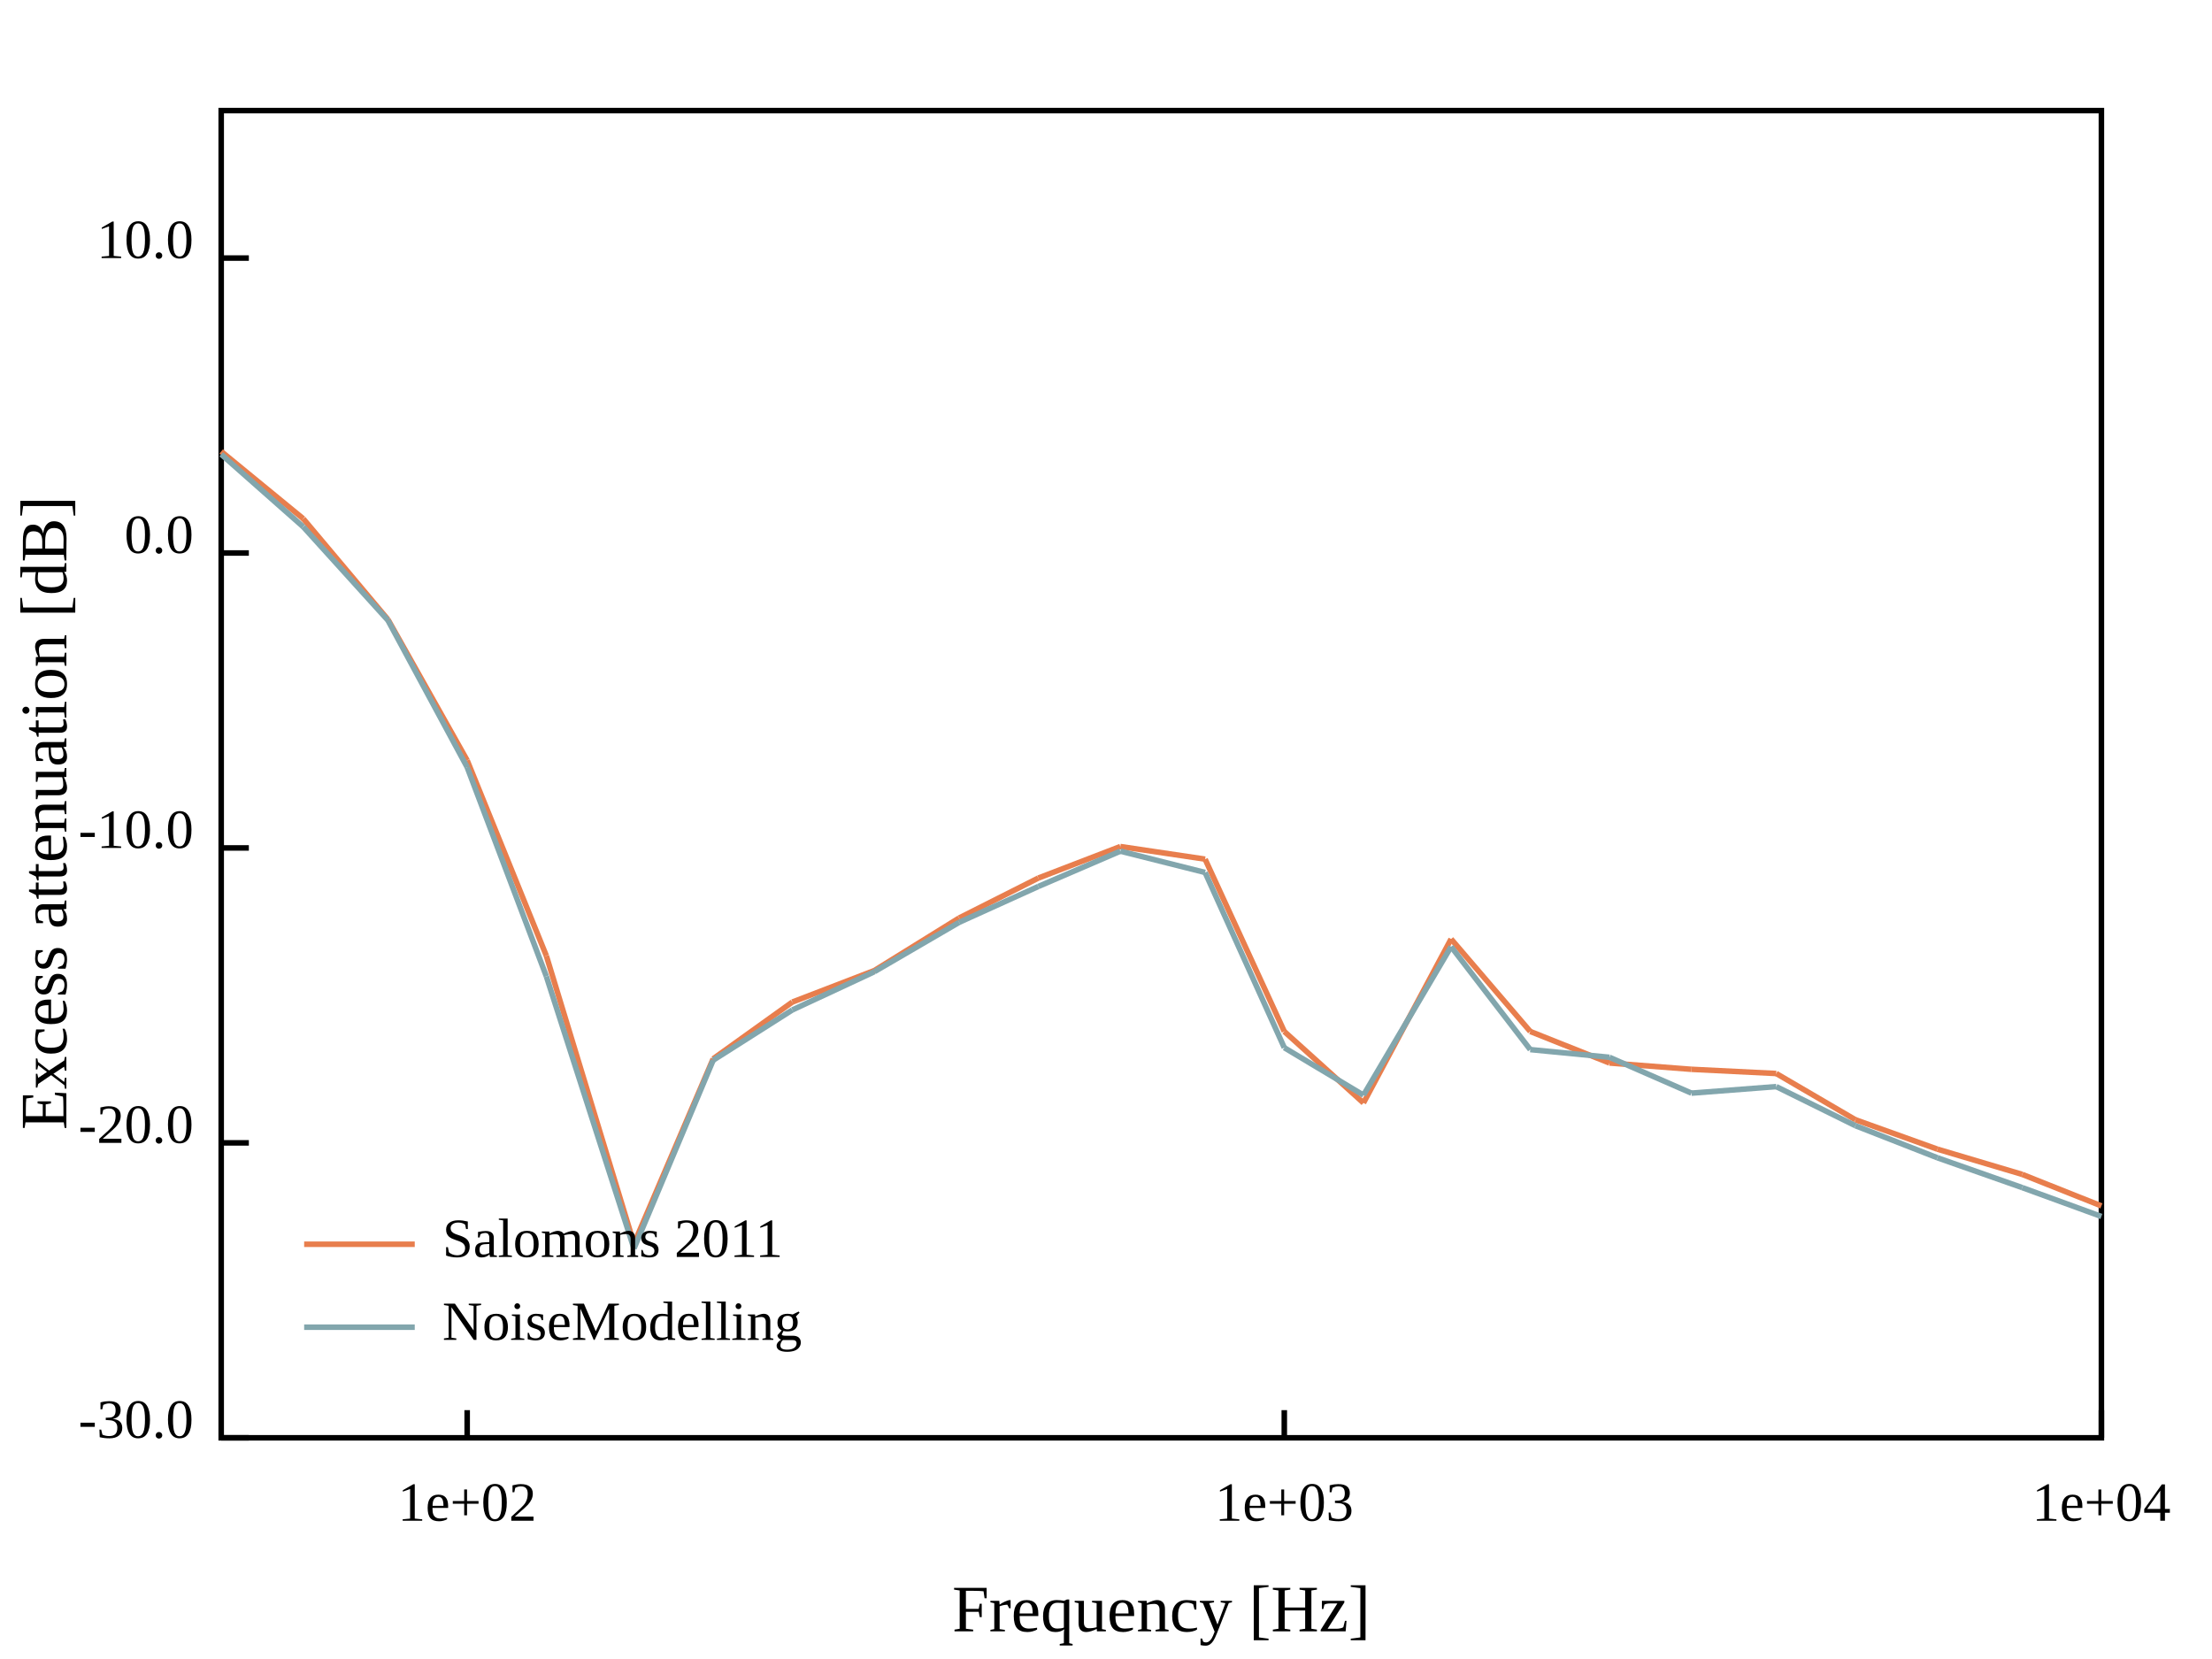
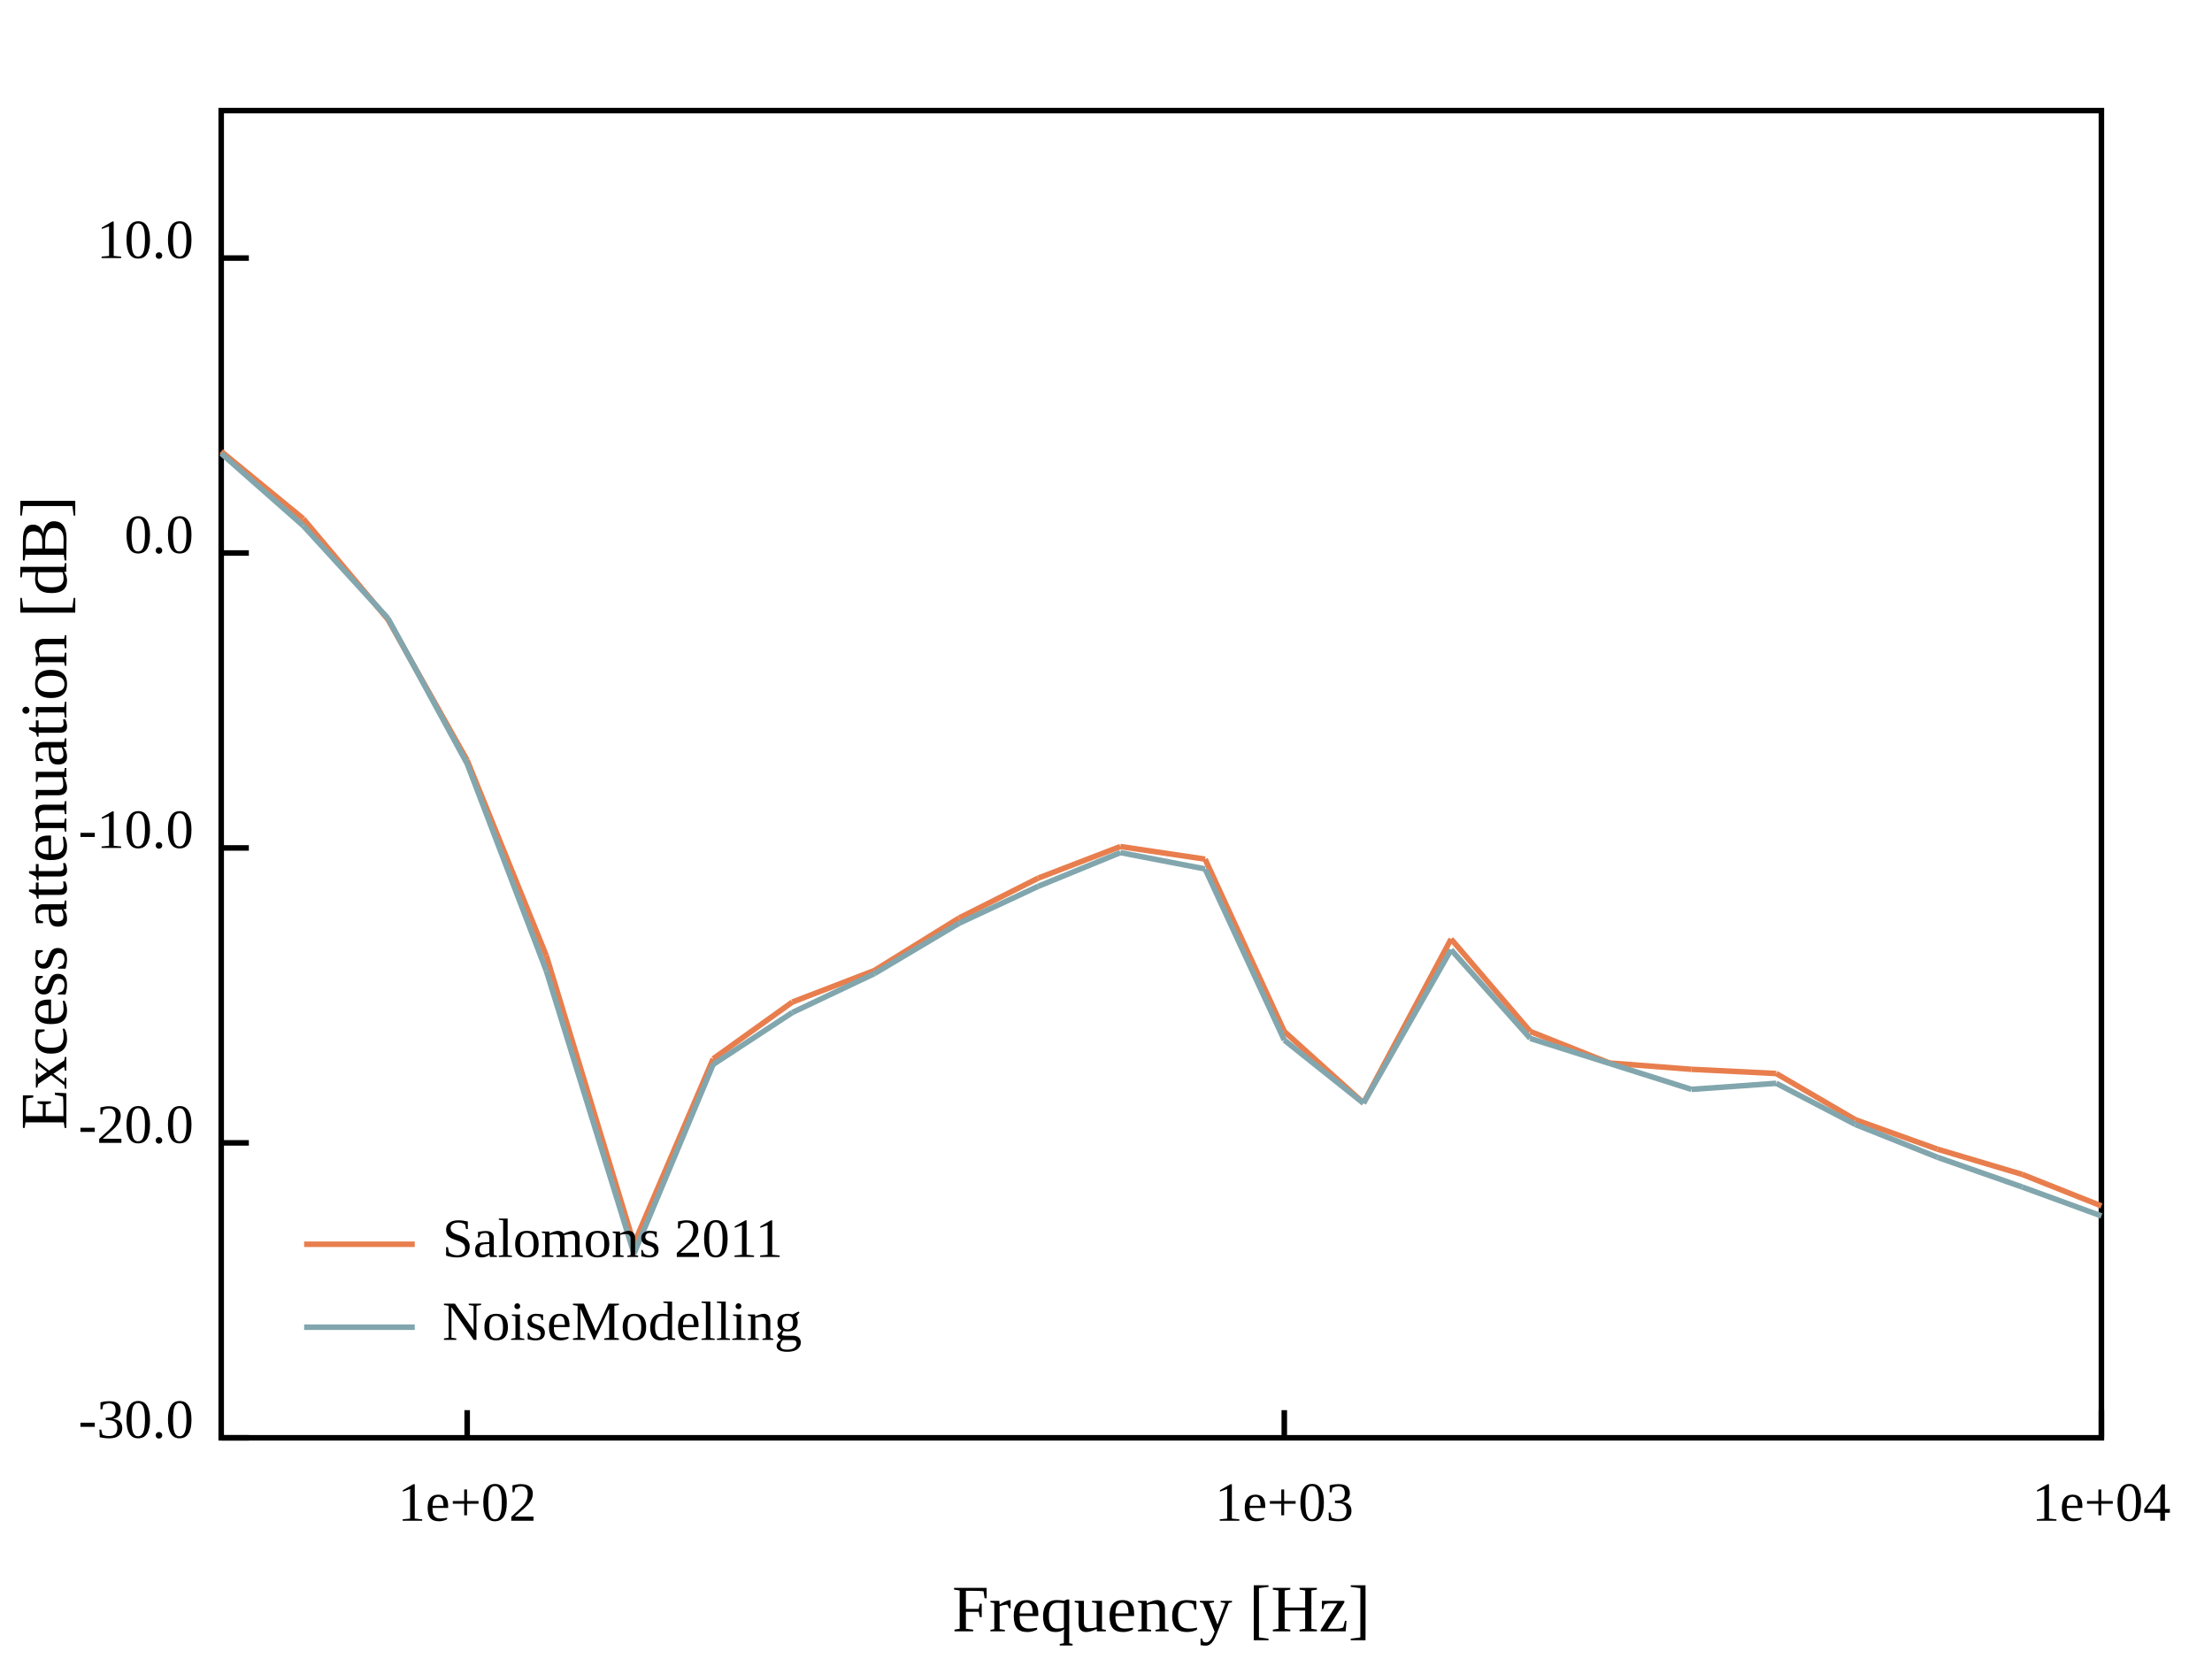
<svg xmlns="http://www.w3.org/2000/svg" height="300" width="400">
  <rect width="400" height="300" x="0" y="0" style="fill:white; stroke:none" />
  <rect width="340" height="240" x="40" y="20" style="fill:none; stroke-width:1;stroke:black" />
  <line x1="40" y1="260" x2="45" y2="260" style="fill:none; stroke-width:1; stroke:black" />
  <text x="35" y="260" text-anchor="end" style="stroke:none; fill:black; font-size:smaller">-30.0</text>
  <line x1="40" y1="206.667" x2="45" y2="206.667" style="fill:none; stroke-width:1; stroke:black" />
  <text x="35" y="206.667" text-anchor="end" style="stroke:none; fill:black; font-size:smaller">-20.0</text>
  <line x1="40" y1="153.333" x2="45" y2="153.333" style="fill:none; stroke-width:1; stroke:black" />
  <text x="35" y="153.333" text-anchor="end" style="stroke:none; fill:black; font-size:smaller">-10.0</text>
  <line x1="40" y1="100" x2="45" y2="100" style="fill:none; stroke-width:1; stroke:black" />
  <text x="35" y="100" text-anchor="end" style="stroke:none; fill:black; font-size:smaller">0.0</text>
  <line x1="40" y1="46.667" x2="45" y2="46.667" style="fill:none; stroke-width:1; stroke:black" />
  <text x="35" y="46.667" text-anchor="end" style="stroke:none; fill:black; font-size:smaller">10.0</text>
  <line x1="84.48" y1="260" x2="84.48" y2="255" style="fill:none; stroke-width:1; stroke:black" />
  <text x="84.48" y="275" text-anchor="middle" style="stroke:none; fill:black; font-size:smaller">1e+02</text>
  <line x1="232.24" y1="260" x2="232.24" y2="255" style="fill:none; stroke-width:1; stroke:black" />
  <text x="232.24" y="275" text-anchor="middle" style="stroke:none; fill:black; font-size:smaller">1e+03</text>
  <line x1="380" y1="260" x2="380" y2="255" style="fill:none; stroke-width:1; stroke:black" />
  <text x="380" y="275" text-anchor="middle" style="stroke:none; fill:black; font-size:smaller">1e+04</text>
  <line x1="40" y1="81.631" x2="54.831" y2="93.793" style="fill:none; stroke-width:1; stroke:rgb(232,126,77)" />
  <line x1="54.831" y1="93.793" x2="70.161" y2="112.035" style="fill:none; stroke-width:1; stroke:rgb(232,126,77)" />
  <line x1="70.161" y1="112.035" x2="84.48" y2="137.498" style="fill:none; stroke-width:1; stroke:rgb(232,126,77)" />
  <line x1="84.48" y1="137.498" x2="98.8" y2="172.842" style="fill:none; stroke-width:1; stroke:rgb(232,126,77)" />
  <line x1="98.8" y1="172.842" x2="114.641" y2="224.909" style="fill:none; stroke-width:1; stroke:rgb(232,126,77)" />
  <line x1="114.641" y1="224.909" x2="128.96" y2="191.465" style="fill:none; stroke-width:1; stroke:rgb(232,126,77)" />
  <line x1="128.96" y1="191.465" x2="143.28" y2="181.203" style="fill:none; stroke-width:1; stroke:rgb(232,126,77)" />
  <line x1="143.28" y1="181.203" x2="158.11" y2="175.503" style="fill:none; stroke-width:1; stroke:rgb(232,126,77)" />
  <line x1="158.11" y1="175.503" x2="173.441" y2="166.002" style="fill:none; stroke-width:1; stroke:rgb(232,126,77)" />
  <line x1="173.441" y1="166.002" x2="187.76" y2="158.781" style="fill:none; stroke-width:1; stroke:rgb(232,126,77)" />
  <line x1="187.76" y1="158.781" x2="202.591" y2="153.08" style="fill:none; stroke-width:1; stroke:rgb(232,126,77)" />
  <line x1="202.591" y1="153.08" x2="217.921" y2="155.36" style="fill:none; stroke-width:1; stroke:rgb(232,126,77)" />
  <line x1="217.921" y1="155.36" x2="232.24" y2="186.524" style="fill:none; stroke-width:1; stroke:rgb(232,126,77)" />
  <line x1="232.24" y1="186.524" x2="246.559" y2="199.446" style="fill:none; stroke-width:1; stroke:rgb(232,126,77)" />
  <line x1="246.559" y1="199.446" x2="262.401" y2="169.802" style="fill:none; stroke-width:1; stroke:rgb(232,126,77)" />
  <line x1="262.401" y1="169.802" x2="276.72" y2="186.524" style="fill:none; stroke-width:1; stroke:rgb(232,126,77)" />
  <line x1="276.72" y1="186.524" x2="291.04" y2="192.225" style="fill:none; stroke-width:1; stroke:rgb(232,126,77)" />
  <line x1="291.04" y1="192.225" x2="305.87" y2="193.365" style="fill:none; stroke-width:1; stroke:rgb(232,126,77)" />
  <line x1="305.87" y1="193.365" x2="321.2" y2="194.125" style="fill:none; stroke-width:1; stroke:rgb(232,126,77)" />
  <line x1="321.2" y1="194.125" x2="335.52" y2="202.486" style="fill:none; stroke-width:1; stroke:rgb(232,126,77)" />
  <line x1="335.52" y1="202.486" x2="350.351" y2="207.807" style="fill:none; stroke-width:1; stroke:rgb(232,126,77)" />
  <line x1="350.351" y1="207.807" x2="365.681" y2="212.367" style="fill:none; stroke-width:1; stroke:rgb(232,126,77)" />
  <line x1="365.681" y1="212.367" x2="380" y2="218.068" style="fill:none; stroke-width:1; stroke:rgb(232,126,77)" />
-   <line x1="40" y1="82.154" x2="54.831" y2="95.26" style="fill:none; stroke-width:1; stroke:rgb(130,166,173)" />
-   <line x1="54.831" y1="95.26" x2="70.161" y2="112.188" style="fill:none; stroke-width:1; stroke:rgb(130,166,173)" />
-   <line x1="70.161" y1="112.188" x2="84.48" y2="138.744" style="fill:none; stroke-width:1; stroke:rgb(130,166,173)" />
-   <line x1="84.48" y1="138.744" x2="98.8" y2="176.563" style="fill:none; stroke-width:1; stroke:rgb(130,166,173)" />
-   <line x1="98.8" y1="176.563" x2="114.641" y2="225.781" style="fill:none; stroke-width:1; stroke:rgb(130,166,173)" />
-   <line x1="114.641" y1="225.781" x2="128.96" y2="191.723" style="fill:none; stroke-width:1; stroke:rgb(130,166,173)" />
-   <line x1="128.96" y1="191.723" x2="143.28" y2="182.631" style="fill:none; stroke-width:1; stroke:rgb(130,166,173)" />
-   <line x1="143.28" y1="182.631" x2="158.11" y2="175.714" style="fill:none; stroke-width:1; stroke:rgb(130,166,173)" />
-   <line x1="158.11" y1="175.714" x2="173.441" y2="166.788" style="fill:none; stroke-width:1; stroke:rgb(130,166,173)" />
-   <line x1="173.441" y1="166.788" x2="187.76" y2="160.303" style="fill:none; stroke-width:1; stroke:rgb(130,166,173)" />
-   <line x1="187.76" y1="160.303" x2="202.591" y2="153.918" style="fill:none; stroke-width:1; stroke:rgb(130,166,173)" />
-   <line x1="202.591" y1="153.918" x2="217.921" y2="157.771" style="fill:none; stroke-width:1; stroke:rgb(130,166,173)" />
-   <line x1="217.921" y1="157.771" x2="232.24" y2="189.455" style="fill:none; stroke-width:1; stroke:rgb(130,166,173)" />
-   <line x1="232.24" y1="189.455" x2="246.559" y2="198.033" style="fill:none; stroke-width:1; stroke:rgb(130,166,173)" />
-   <line x1="246.559" y1="198.033" x2="262.401" y2="171.19" style="fill:none; stroke-width:1; stroke:rgb(130,166,173)" />
-   <line x1="262.401" y1="171.19" x2="276.72" y2="189.8" style="fill:none; stroke-width:1; stroke:rgb(130,166,173)" />
-   <line x1="276.72" y1="189.8" x2="291.04" y2="191.191" style="fill:none; stroke-width:1; stroke:rgb(130,166,173)" />
-   <line x1="291.04" y1="191.191" x2="305.87" y2="197.674" style="fill:none; stroke-width:1; stroke:rgb(130,166,173)" />
-   <line x1="305.87" y1="197.674" x2="321.2" y2="196.494" style="fill:none; stroke-width:1; stroke:rgb(130,166,173)" />
-   <line x1="321.2" y1="196.494" x2="335.52" y2="203.562" style="fill:none; stroke-width:1; stroke:rgb(130,166,173)" />
-   <line x1="335.52" y1="203.562" x2="350.351" y2="209.367" style="fill:none; stroke-width:1; stroke:rgb(130,166,173)" />
-   <line x1="350.351" y1="209.367" x2="365.681" y2="214.756" style="fill:none; stroke-width:1; stroke:rgb(130,166,173)" />
-   <line x1="365.681" y1="214.756" x2="380" y2="219.976" style="fill:none; stroke-width:1; stroke:rgb(130,166,173)" />
+   <line x1="40" y1="81.989" x2="54.831" y2="95.063" style="fill:none; stroke-width:1; stroke:rgb(130,166,173)" />
+   <line x1="54.831" y1="95.063" x2="70.161" y2="111.824" style="fill:none; stroke-width:1; stroke:rgb(130,166,173)" />
+   <line x1="70.161" y1="111.824" x2="84.48" y2="138.112" style="fill:none; stroke-width:1; stroke:rgb(130,166,173)" />
+   <line x1="84.48" y1="138.112" x2="98.8" y2="175.572" style="fill:none; stroke-width:1; stroke:rgb(130,166,173)" />
+   <line x1="98.8" y1="175.572" x2="114.641" y2="226.676" style="fill:none; stroke-width:1; stroke:rgb(130,166,173)" />
+   <line x1="114.641" y1="226.676" x2="128.96" y2="192.485" style="fill:none; stroke-width:1; stroke:rgb(130,166,173)" />
+   <line x1="128.96" y1="192.485" x2="143.28" y2="183.096" style="fill:none; stroke-width:1; stroke:rgb(130,166,173)" />
+   <line x1="143.28" y1="183.096" x2="158.11" y2="176.061" style="fill:none; stroke-width:1; stroke:rgb(130,166,173)" />
+   <line x1="158.11" y1="176.061" x2="173.441" y2="166.95" style="fill:none; stroke-width:1; stroke:rgb(130,166,173)" />
+   <line x1="173.441" y1="166.95" x2="187.76" y2="160.264" style="fill:none; stroke-width:1; stroke:rgb(130,166,173)" />
+   <line x1="187.76" y1="160.264" x2="202.591" y2="154.176" style="fill:none; stroke-width:1; stroke:rgb(130,166,173)" />
+   <line x1="202.591" y1="154.176" x2="217.921" y2="157.13" style="fill:none; stroke-width:1; stroke:rgb(130,166,173)" />
+   <line x1="217.921" y1="157.13" x2="232.24" y2="188.085" style="fill:none; stroke-width:1; stroke:rgb(130,166,173)" />
+   <line x1="232.24" y1="188.085" x2="246.559" y2="199.501" style="fill:none; stroke-width:1; stroke:rgb(130,166,173)" />
+   <line x1="246.559" y1="199.501" x2="262.401" y2="171.74" style="fill:none; stroke-width:1; stroke:rgb(130,166,173)" />
+   <line x1="262.401" y1="171.74" x2="276.72" y2="187.781" style="fill:none; stroke-width:1; stroke:rgb(130,166,173)" />
+   <line x1="276.72" y1="187.781" x2="291.04" y2="192.302" style="fill:none; stroke-width:1; stroke:rgb(130,166,173)" />
+   <line x1="291.04" y1="192.302" x2="305.87" y2="196.994" style="fill:none; stroke-width:1; stroke:rgb(130,166,173)" />
+   <line x1="305.87" y1="196.994" x2="321.2" y2="195.895" style="fill:none; stroke-width:1; stroke:rgb(130,166,173)" />
+   <line x1="321.2" y1="195.895" x2="335.52" y2="203.345" style="fill:none; stroke-width:1; stroke:rgb(130,166,173)" />
+   <line x1="335.52" y1="203.345" x2="350.351" y2="209.272" style="fill:none; stroke-width:1; stroke:rgb(130,166,173)" />
+   <line x1="350.351" y1="209.272" x2="365.681" y2="214.649" style="fill:none; stroke-width:1; stroke:rgb(130,166,173)" />
+   <line x1="365.681" y1="214.649" x2="380" y2="219.879" style="fill:none; stroke-width:1; stroke:rgb(130,166,173)" />
  <text x="210" y="295" text-anchor="middle" style="stroke:none; fill:black">Frequency [Hz]</text>
  <text x="5" y="140" transform="rotate(-90, 12, 140)" text-anchor="middle" style="stroke:none; fill:black">Excess attenuation [dB]</text>
  <line x1="55" y1="225" x2="75" y2="225" style="fill:none; stroke-width:1; stroke:rgb(232,126,77)" />
  <text x="80" y="225" dominant-baseline="middle" style="stroke:none; fill:black; font-size:smaller">Salomons 2011</text>
  <line x1="55" y1="240" x2="75" y2="240" style="fill:none; stroke-width:1; stroke:rgb(130,166,173)" />
  <text x="80" y="240" dominant-baseline="middle" style="stroke:none; fill:black; font-size:smaller">NoiseModelling</text>
</svg>
